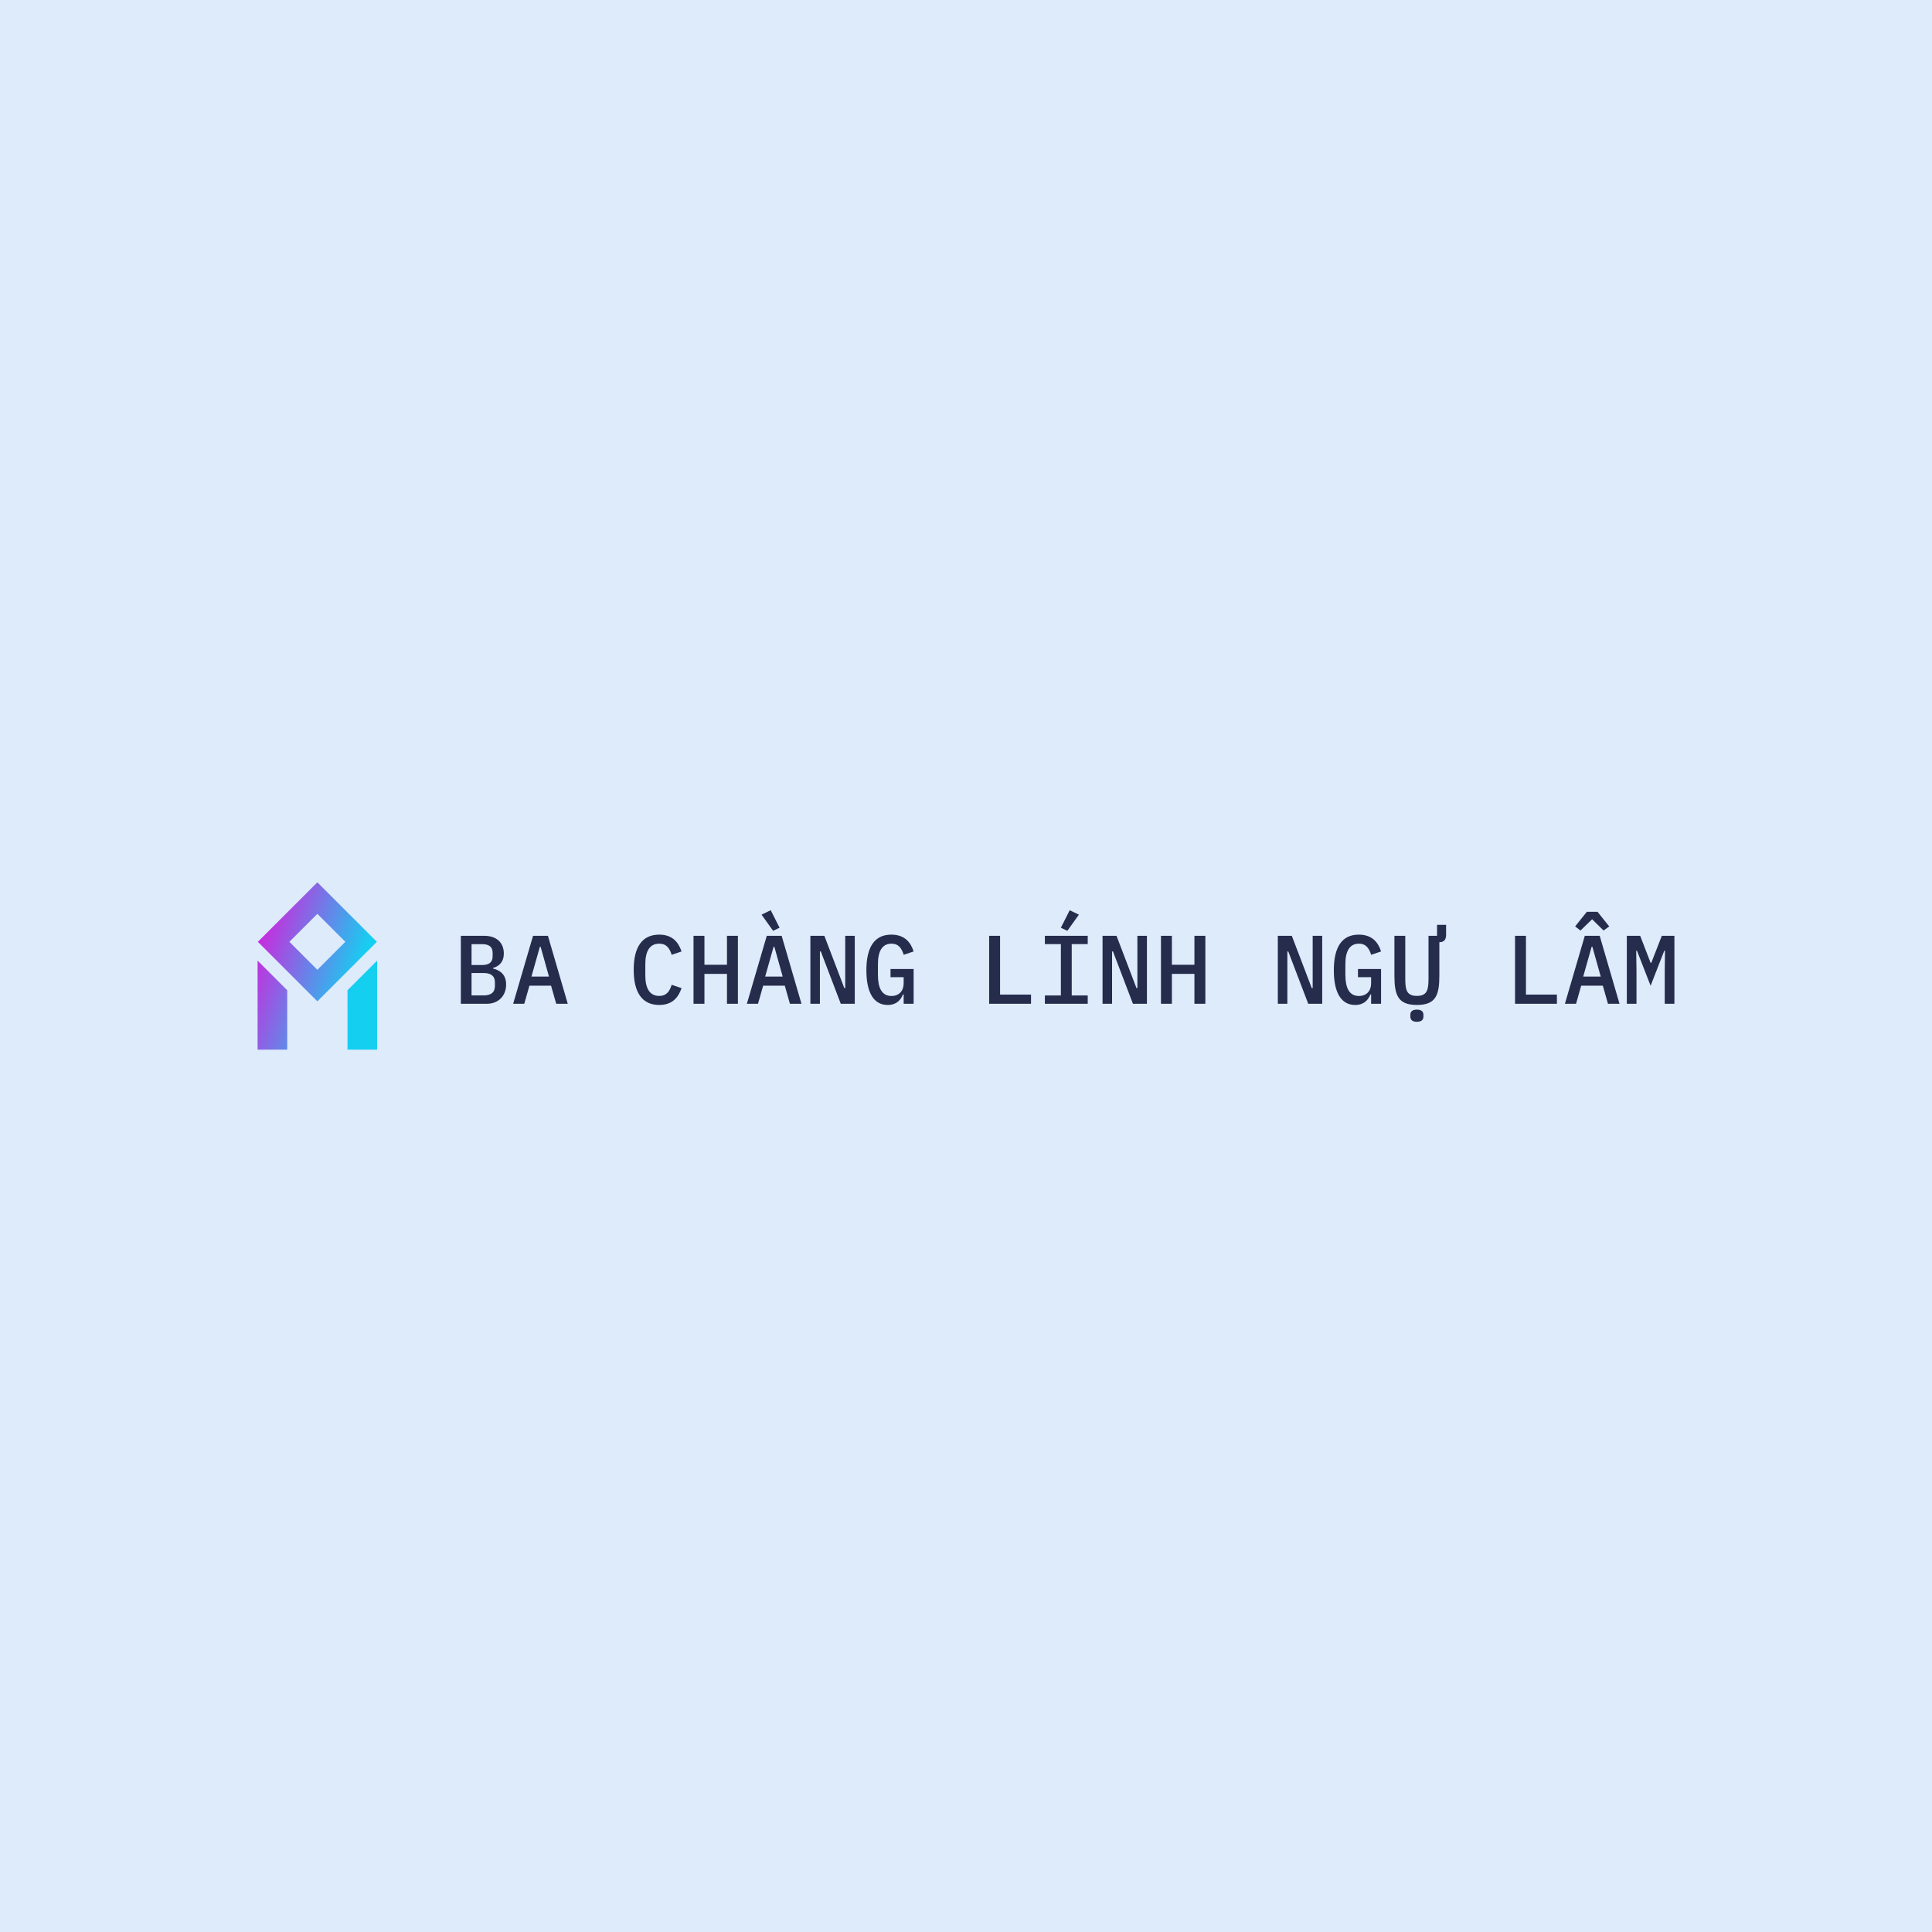
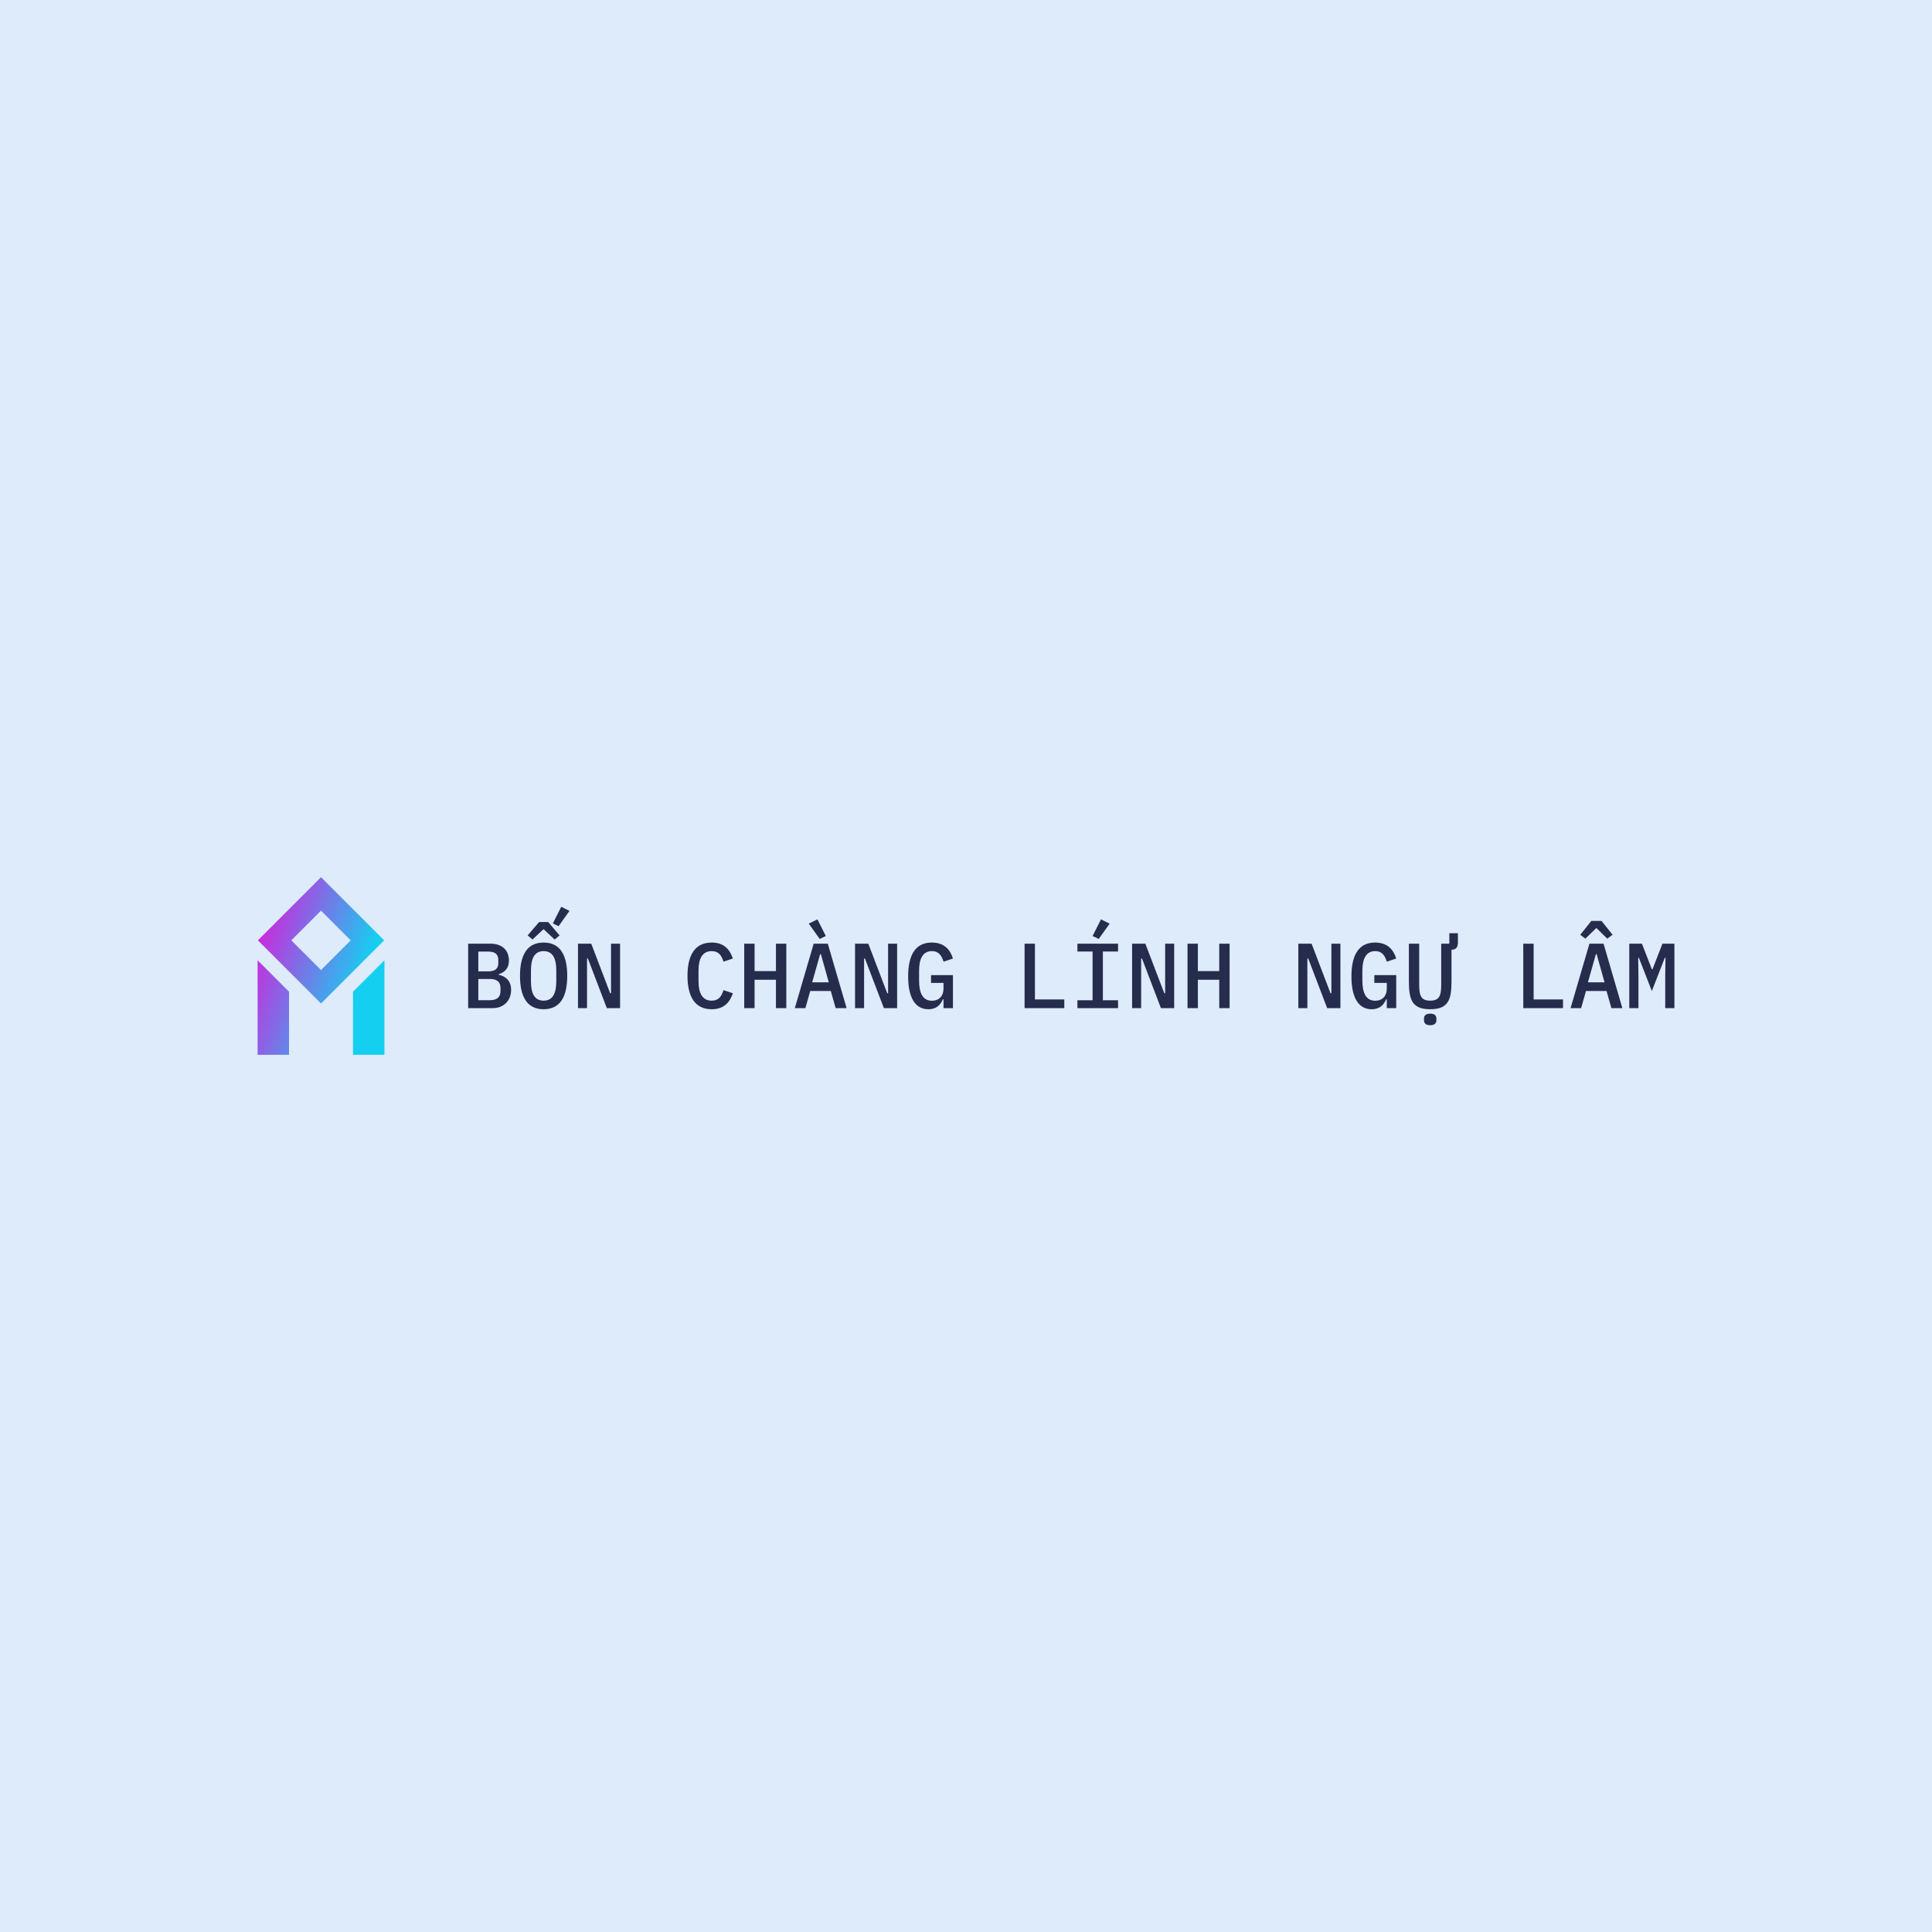
<svg xmlns="http://www.w3.org/2000/svg" data-v-fde0c5aa="" viewBox="0 0 300 300" class="iconLeft">
  <defs data-v-fde0c5aa="" />
  <rect data-v-fde0c5aa="" fill="#DDEBFB" x="0" y="0" width="300px" height="300px" class="logo-background-square" />
  <defs data-v-fde0c5aa="" />
-   <g data-v-fde0c5aa="" id="2028fa23-6a4e-49f2-8d07-fdc275b8c940" fill="#262C4C" transform="matrix(1.08014,0,0,1.08014,70.30584,140.3652)">
-     <path d="M1.16 14.35L4.91 14.35C6.57 14.35 7.67 13.19 7.67 11.59C7.67 10.25 6.92 9.55 5.78 9.28L5.78 9.21C6.73 8.93 7.34 8.27 7.34 7.14C7.34 5.57 6.30 4.58 4.54 4.58L1.16 4.58ZM2.70 13.15L2.70 9.93L4.44 9.93C5.47 9.93 6.06 10.33 6.06 11.28L6.06 11.79C6.06 12.73 5.47 13.15 4.44 13.15ZM2.70 8.78L2.70 5.78L4.21 5.78C5.19 5.78 5.73 6.15 5.73 7.03L5.73 7.53C5.73 8.41 5.19 8.78 4.21 8.78ZM16.53 14.35L13.68 4.58L11.54 4.58L8.68 14.35L10.28 14.35L11.02 11.75L14.13 11.75L14.87 14.35ZM13.83 10.44L11.31 10.44L12.52 6.16L12.63 6.16ZM29.68 14.52C31.57 14.52 32.44 13.43 32.89 12.10L31.47 11.62C31.18 12.52 30.77 13.22 29.67 13.22C28.28 13.22 27.68 12.08 27.68 10.29L27.68 8.64C27.68 6.85 28.28 5.71 29.67 5.71C30.77 5.71 31.18 6.41 31.47 7.31L32.89 6.83C32.44 5.50 31.57 4.41 29.68 4.41C27.20 4.41 26.01 6.23 26.01 9.46C26.01 12.70 27.20 14.52 29.68 14.52ZM39.42 14.35L40.99 14.35L40.99 4.58L39.42 4.58L39.42 8.74L36.18 8.74L36.18 4.58L34.61 4.58L34.61 14.35L36.18 14.35L36.18 10.05L39.42 10.05ZM46.05 3.86L46.98 3.42L45.71 0.90L44.39 1.54ZM50.13 14.35L47.28 4.58L45.14 4.58L42.28 14.35L43.88 14.35L44.62 11.75L47.73 11.75L48.47 14.35ZM47.43 10.44L44.91 10.44L46.12 6.16L46.23 6.16ZM55.78 14.35L57.79 14.35L57.79 4.58L56.42 4.58L56.42 12.10L56.29 12.10L53.42 4.58L51.41 4.58L51.41 14.35L52.78 14.35L52.78 6.83L52.91 6.83ZM64.82 14.35L66.25 14.35L66.25 9.35L62.93 9.35L62.93 10.53L64.82 10.53L64.82 11.41C64.82 12.47 64.19 13.23 63.06 13.23C61.63 13.23 61.12 11.98 61.12 10.19L61.12 8.64C61.12 6.85 61.70 5.71 63.06 5.71C64.15 5.71 64.54 6.45 64.83 7.31L66.25 6.83C65.84 5.52 64.96 4.41 63.04 4.41C60.62 4.41 59.46 6.22 59.46 9.53C59.46 12.70 60.49 14.52 62.52 14.52C63.81 14.52 64.40 13.79 64.72 13.01L64.82 13.01ZM83.13 14.35L83.13 13.03L78.68 13.03L78.68 4.58L77.11 4.58L77.11 14.35ZM90.01 1.54L88.69 0.90L87.42 3.42L88.35 3.86ZM91.28 14.35L91.28 13.16L88.98 13.16L88.98 5.77L91.28 5.77L91.28 4.58L85.12 4.58L85.12 5.77L87.42 5.77L87.42 13.16L85.12 13.16L85.12 14.35ZM97.78 14.35L99.79 14.35L99.79 4.58L98.42 4.58L98.42 12.10L98.29 12.10L95.42 4.58L93.41 4.58L93.41 14.35L94.78 14.35L94.78 6.83L94.91 6.83ZM106.62 14.35L108.19 14.35L108.19 4.58L106.62 4.58L106.62 8.74L103.38 8.74L103.38 4.58L101.81 4.58L101.81 14.35L103.38 14.35L103.38 10.05L106.62 10.05ZM122.98 14.35L124.99 14.35L124.99 4.58L123.62 4.58L123.62 12.10L123.49 12.10L120.62 4.58L118.61 4.58L118.61 14.35L119.98 14.35L119.98 6.83L120.11 6.83ZM132.02 14.35L133.45 14.35L133.45 9.35L130.13 9.35L130.13 10.53L132.02 10.53L132.02 11.41C132.02 12.47 131.39 13.23 130.26 13.23C128.83 13.23 128.32 11.98 128.32 10.19L128.32 8.64C128.32 6.85 128.90 5.71 130.26 5.71C131.35 5.71 131.74 6.45 132.03 7.31L133.45 6.83C133.04 5.52 132.16 4.41 130.24 4.41C127.82 4.41 126.66 6.22 126.66 9.53C126.66 12.70 127.69 14.52 129.72 14.52C131.01 14.52 131.60 13.79 131.92 13.01L132.02 13.01ZM138.60 16.94C139.29 16.94 139.54 16.62 139.54 16.20L139.54 15.93C139.54 15.51 139.29 15.19 138.60 15.19C137.91 15.19 137.66 15.51 137.66 15.93L137.66 16.20C137.66 16.62 137.91 16.94 138.60 16.94ZM135.37 4.58L135.37 10.30C135.37 13.10 135.87 14.52 138.60 14.52C141.33 14.52 141.83 13.10 141.83 10.30L141.83 5.50C142.60 5.50 142.80 5.01 142.80 4.42L142.80 3.00L141.50 3.00L141.50 4.58L140.27 4.58L140.27 10.58C140.27 12.19 140.18 13.22 138.60 13.22C137.02 13.22 136.93 12.19 136.93 10.58L136.93 4.58ZM158.73 14.35L158.73 13.03L154.28 13.03L154.28 4.58L152.71 4.58L152.71 14.35ZM163.03 1.13L161.35 3.23L162.12 3.82L163.79 2.20L165.44 3.82L166.25 3.23L164.57 1.13ZM167.73 14.35L164.88 4.58L162.74 4.58L159.88 14.35L161.48 14.35L162.22 11.75L165.33 11.75L166.07 14.35ZM165.03 10.44L162.51 10.44L163.72 6.16L163.83 6.16ZM174.23 14.35L175.62 14.35L175.62 4.58L173.81 4.58L172.30 8.46L172.20 8.46L170.70 4.58L168.78 4.58L168.78 14.35L170.17 14.35L170.17 9.67L170.13 6.73L170.24 6.73L172.20 11.76L174.16 6.73L174.27 6.73L174.23 9.67Z" />
+   <g data-v-fde0c5aa="" id="c6293358-e8b4-4574-9ec4-a3e87f617555" fill="#262C4C" transform="matrix(1.024307,0,0,1.024307,71.50699,141.8414)">
+     <path d="M1.16 14.35L4.91 14.35C6.57 14.35 7.67 13.19 7.67 11.59C7.67 10.25 6.92 9.55 5.78 9.28L5.78 9.21C6.73 8.93 7.34 8.27 7.34 7.14C7.34 5.57 6.30 4.58 4.54 4.58L1.16 4.58ZM2.70 13.15L2.70 9.93L4.44 9.93C5.47 9.93 6.06 10.33 6.06 11.28L6.06 11.79C6.06 12.73 5.47 13.15 4.44 13.15ZM2.70 8.78L2.70 5.78L4.21 5.78C5.19 5.78 5.73 6.15 5.73 7.03L5.73 7.53C5.73 8.41 5.19 8.78 4.21 8.78ZM12.60 14.52C15.08 14.52 16.18 12.66 16.18 9.46C16.18 6.27 15.08 4.41 12.60 4.41C10.12 4.41 9.02 6.27 9.02 9.46C9.02 12.66 10.12 14.52 12.60 14.52ZM12.60 13.22C11.20 13.22 10.68 12.08 10.68 10.29L10.68 8.64C10.68 6.85 11.20 5.71 12.60 5.71C14 5.71 14.52 6.85 14.52 8.64L14.52 10.28C14.52 12.08 14 13.22 12.60 13.22ZM16.52-0.39L15.27-1.01L14 1.51L14.87 1.93ZM11.91 1.30L10.18 3.33L10.91 3.95L12.59 2.38L14.27 3.95L15.02 3.33L13.29 1.30ZM22.18 14.35L24.19 14.35L24.19 4.58L22.82 4.58L22.82 12.10L22.69 12.10L19.82 4.58L17.81 4.58L17.81 14.35L19.18 14.35L19.18 6.83L19.31 6.83ZM38.08 14.52C39.97 14.52 40.84 13.43 41.29 12.10L39.87 11.62C39.58 12.52 39.17 13.22 38.07 13.22C36.68 13.22 36.08 12.08 36.08 10.29L36.08 8.64C36.08 6.85 36.68 5.71 38.07 5.71C39.17 5.71 39.58 6.41 39.87 7.31L41.29 6.83C40.84 5.50 39.97 4.41 38.08 4.41C35.60 4.41 34.41 6.23 34.41 9.46C34.41 12.70 35.60 14.52 38.08 14.52ZM47.82 14.35L49.39 14.35L49.39 4.58L47.82 4.58L47.82 8.74L44.58 8.74L44.58 4.58L43.01 4.58L43.01 14.35L44.58 14.35L44.58 10.05L47.82 10.05ZM54.45 3.86L55.38 3.42L54.11 0.90L52.79 1.54ZM58.53 14.35L55.68 4.58L53.54 4.58L50.68 14.35L52.28 14.35L53.02 11.75L56.13 11.75L56.87 14.35ZM55.83 10.44L53.31 10.44L54.52 6.16L54.63 6.16ZM64.18 14.35L66.19 14.35L66.19 4.58L64.82 4.58L64.82 12.10L64.69 12.10L61.82 4.58L59.81 4.58L59.81 14.35L61.18 14.35L61.18 6.83L61.31 6.83ZM73.22 14.35L74.65 14.35L74.65 9.35L71.33 9.35L71.33 10.53L73.22 10.53L73.22 11.41C73.22 12.47 72.59 13.23 71.46 13.23C70.03 13.23 69.52 11.98 69.52 10.19L69.52 8.64C69.52 6.85 70.10 5.71 71.46 5.71C72.55 5.71 72.94 6.45 73.23 7.31L74.65 6.83C74.24 5.52 73.36 4.41 71.44 4.41C69.02 4.41 67.86 6.22 67.86 9.53C67.86 12.70 68.89 14.52 70.92 14.52C72.21 14.52 72.80 13.79 73.12 13.01L73.22 13.01ZM91.53 14.35L91.53 13.03L87.08 13.03L87.08 4.58L85.51 4.58L85.51 14.35ZM98.41 1.54L97.09 0.90L95.82 3.42L96.75 3.86ZM99.68 14.35L99.68 13.16L97.38 13.16L97.38 5.77L99.68 5.77L99.68 4.58L93.52 4.58L93.52 5.77L95.82 5.77L95.82 13.16L93.52 13.16L93.52 14.35ZM106.18 14.35L108.19 14.35L108.19 4.58L106.82 4.58L106.82 12.10L106.69 12.10L103.82 4.58L101.81 4.58L101.81 14.35L103.18 14.35L103.18 6.83L103.31 6.83ZM115.02 14.35L116.59 14.35L116.59 4.58L115.02 4.58L115.02 8.74L111.78 8.74L111.78 4.58L110.21 4.58L110.21 14.35L111.78 14.35L111.78 10.05L115.02 10.05ZM131.38 14.35L133.39 14.35L133.39 4.58L132.02 4.58L132.02 12.10L131.89 12.10L129.02 4.58L127.01 4.58L127.01 14.35L128.38 14.35L128.38 6.83L128.51 6.83ZM140.42 14.35L141.85 14.35L141.85 9.35L138.53 9.35L138.53 10.53L140.42 10.53L140.42 11.41C140.42 12.47 139.79 13.23 138.66 13.23C137.23 13.23 136.72 11.98 136.72 10.19L136.72 8.64C136.72 6.85 137.30 5.71 138.66 5.71C139.75 5.71 140.14 6.45 140.43 7.31L141.85 6.83C141.44 5.52 140.56 4.41 138.64 4.41C136.22 4.41 135.06 6.22 135.06 9.53C135.06 12.70 136.09 14.52 138.12 14.52C139.41 14.52 140.00 13.79 140.32 13.01L140.42 13.01ZM147.00 16.94C147.69 16.94 147.94 16.62 147.94 16.20L147.94 15.93C147.94 15.51 147.69 15.19 147.00 15.19C146.31 15.19 146.06 15.51 146.06 15.93L146.06 16.20C146.06 16.62 146.31 16.94 147.00 16.94ZM143.77 4.58L143.77 10.30C143.77 13.10 144.27 14.52 147.00 14.52C149.73 14.52 150.23 13.10 150.23 10.30L150.23 5.50C151.00 5.50 151.20 5.01 151.20 4.42L151.20 3.00L149.90 3.00L149.90 4.58L148.67 4.58L148.67 10.58C148.67 12.19 148.58 13.22 147.00 13.22C145.42 13.22 145.33 12.19 145.33 10.58L145.33 4.58ZM167.13 14.35L167.13 13.03L162.68 13.03L162.68 4.58L161.11 4.58L161.11 14.35ZM171.43 1.13L169.75 3.23L170.52 3.82L172.19 2.20L173.84 3.82L174.65 3.23L172.97 1.13ZM176.13 14.35L173.28 4.58L171.14 4.58L168.28 14.35L169.88 14.35L170.62 11.75L173.73 11.75L174.47 14.35ZM173.43 10.44L170.91 10.44L172.12 6.16L172.23 6.16ZM182.63 14.35L184.02 14.35L184.02 4.58L182.21 4.58L180.70 8.46L180.60 8.46L179.10 4.58L177.18 4.58L177.18 14.35L178.57 14.35L178.57 9.67L178.53 6.73L178.64 6.73L180.60 11.76L182.56 6.73L182.67 6.73L182.63 9.67Z" />
  </g>
  <defs data-v-fde0c5aa="">
-     <linearGradient data-v-fde0c5aa="" gradientTransform="rotate(25)" id="728dc1b1-ed5a-4bbd-b4b6-0abbcf395c22" x1="0%" y1="0%" x2="100%" y2="0%">
+     <linearGradient data-v-fde0c5aa="" gradientTransform="rotate(25)" id="5599d1b7-100a-4289-92e0-e6a1086c8b5d" x1="0%" y1="0%" x2="100%" y2="0%">
      <stop data-v-fde0c5aa="" offset="0%" stop-color="#E90DDA" stop-opacity="1" />
      <stop data-v-fde0c5aa="" offset="100%" stop-color="#15CFF1" stop-opacity="1" />
    </linearGradient>
  </defs>
-   <g data-v-fde0c5aa="" id="4da83d3e-05f2-4527-9573-95711295789f" stroke="none" fill="url(#728dc1b1-ed5a-4bbd-b4b6-0abbcf395c22)" transform="matrix(0.8121302,0,0,0.8121302,36.28532,137.0059)">
+   <g data-v-fde0c5aa="" id="400a5ab9-8062-4555-aca6-c2d26f5bd47c" stroke="none" fill="url(#5599d1b7-100a-4289-92e0-e6a1086c8b5d)" transform="matrix(0.8618585,0,0,0.8618585,36.05786,136.2103)">
    <path d="M27.377 11.377 16 0 4.623 11.377 16 22.753zM16 6.026l5.35 5.35L16 16.727l-5.35-5.35zM27.426 14.969l-5.664 5.664V32h5.664zM10.238 20.633l-5.664-5.664V32h5.664z" />
  </g>
</svg>
